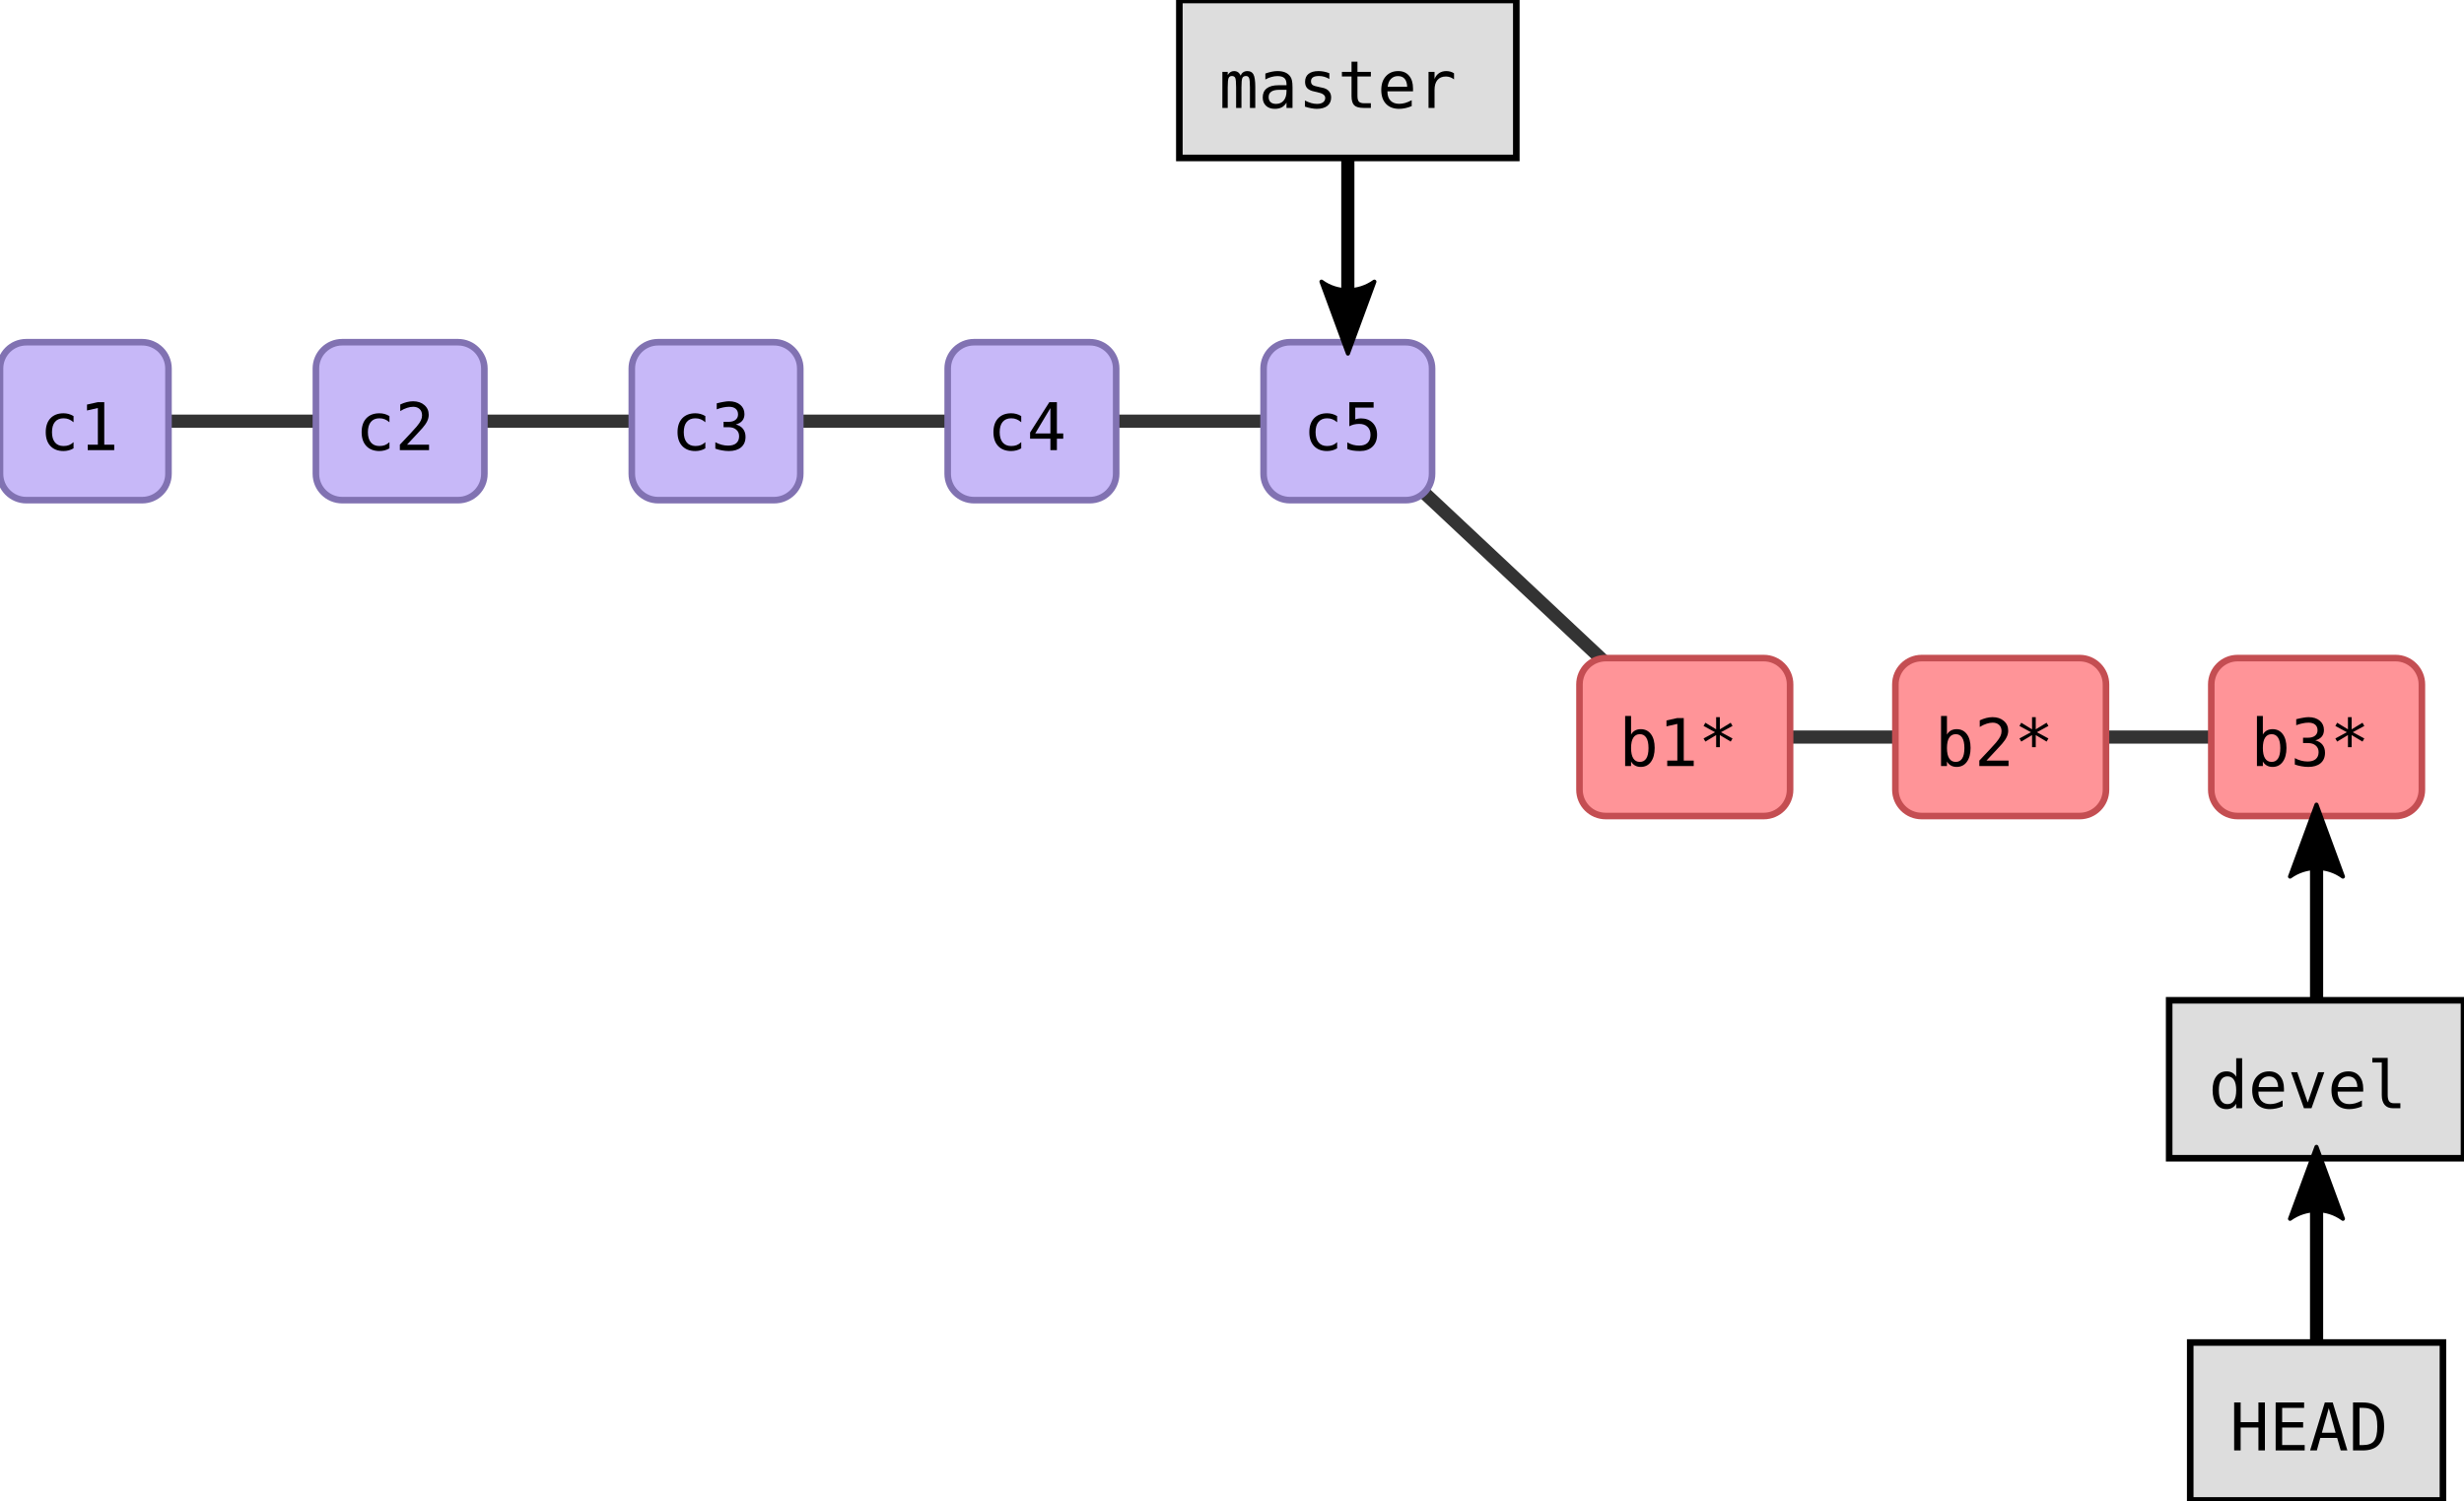
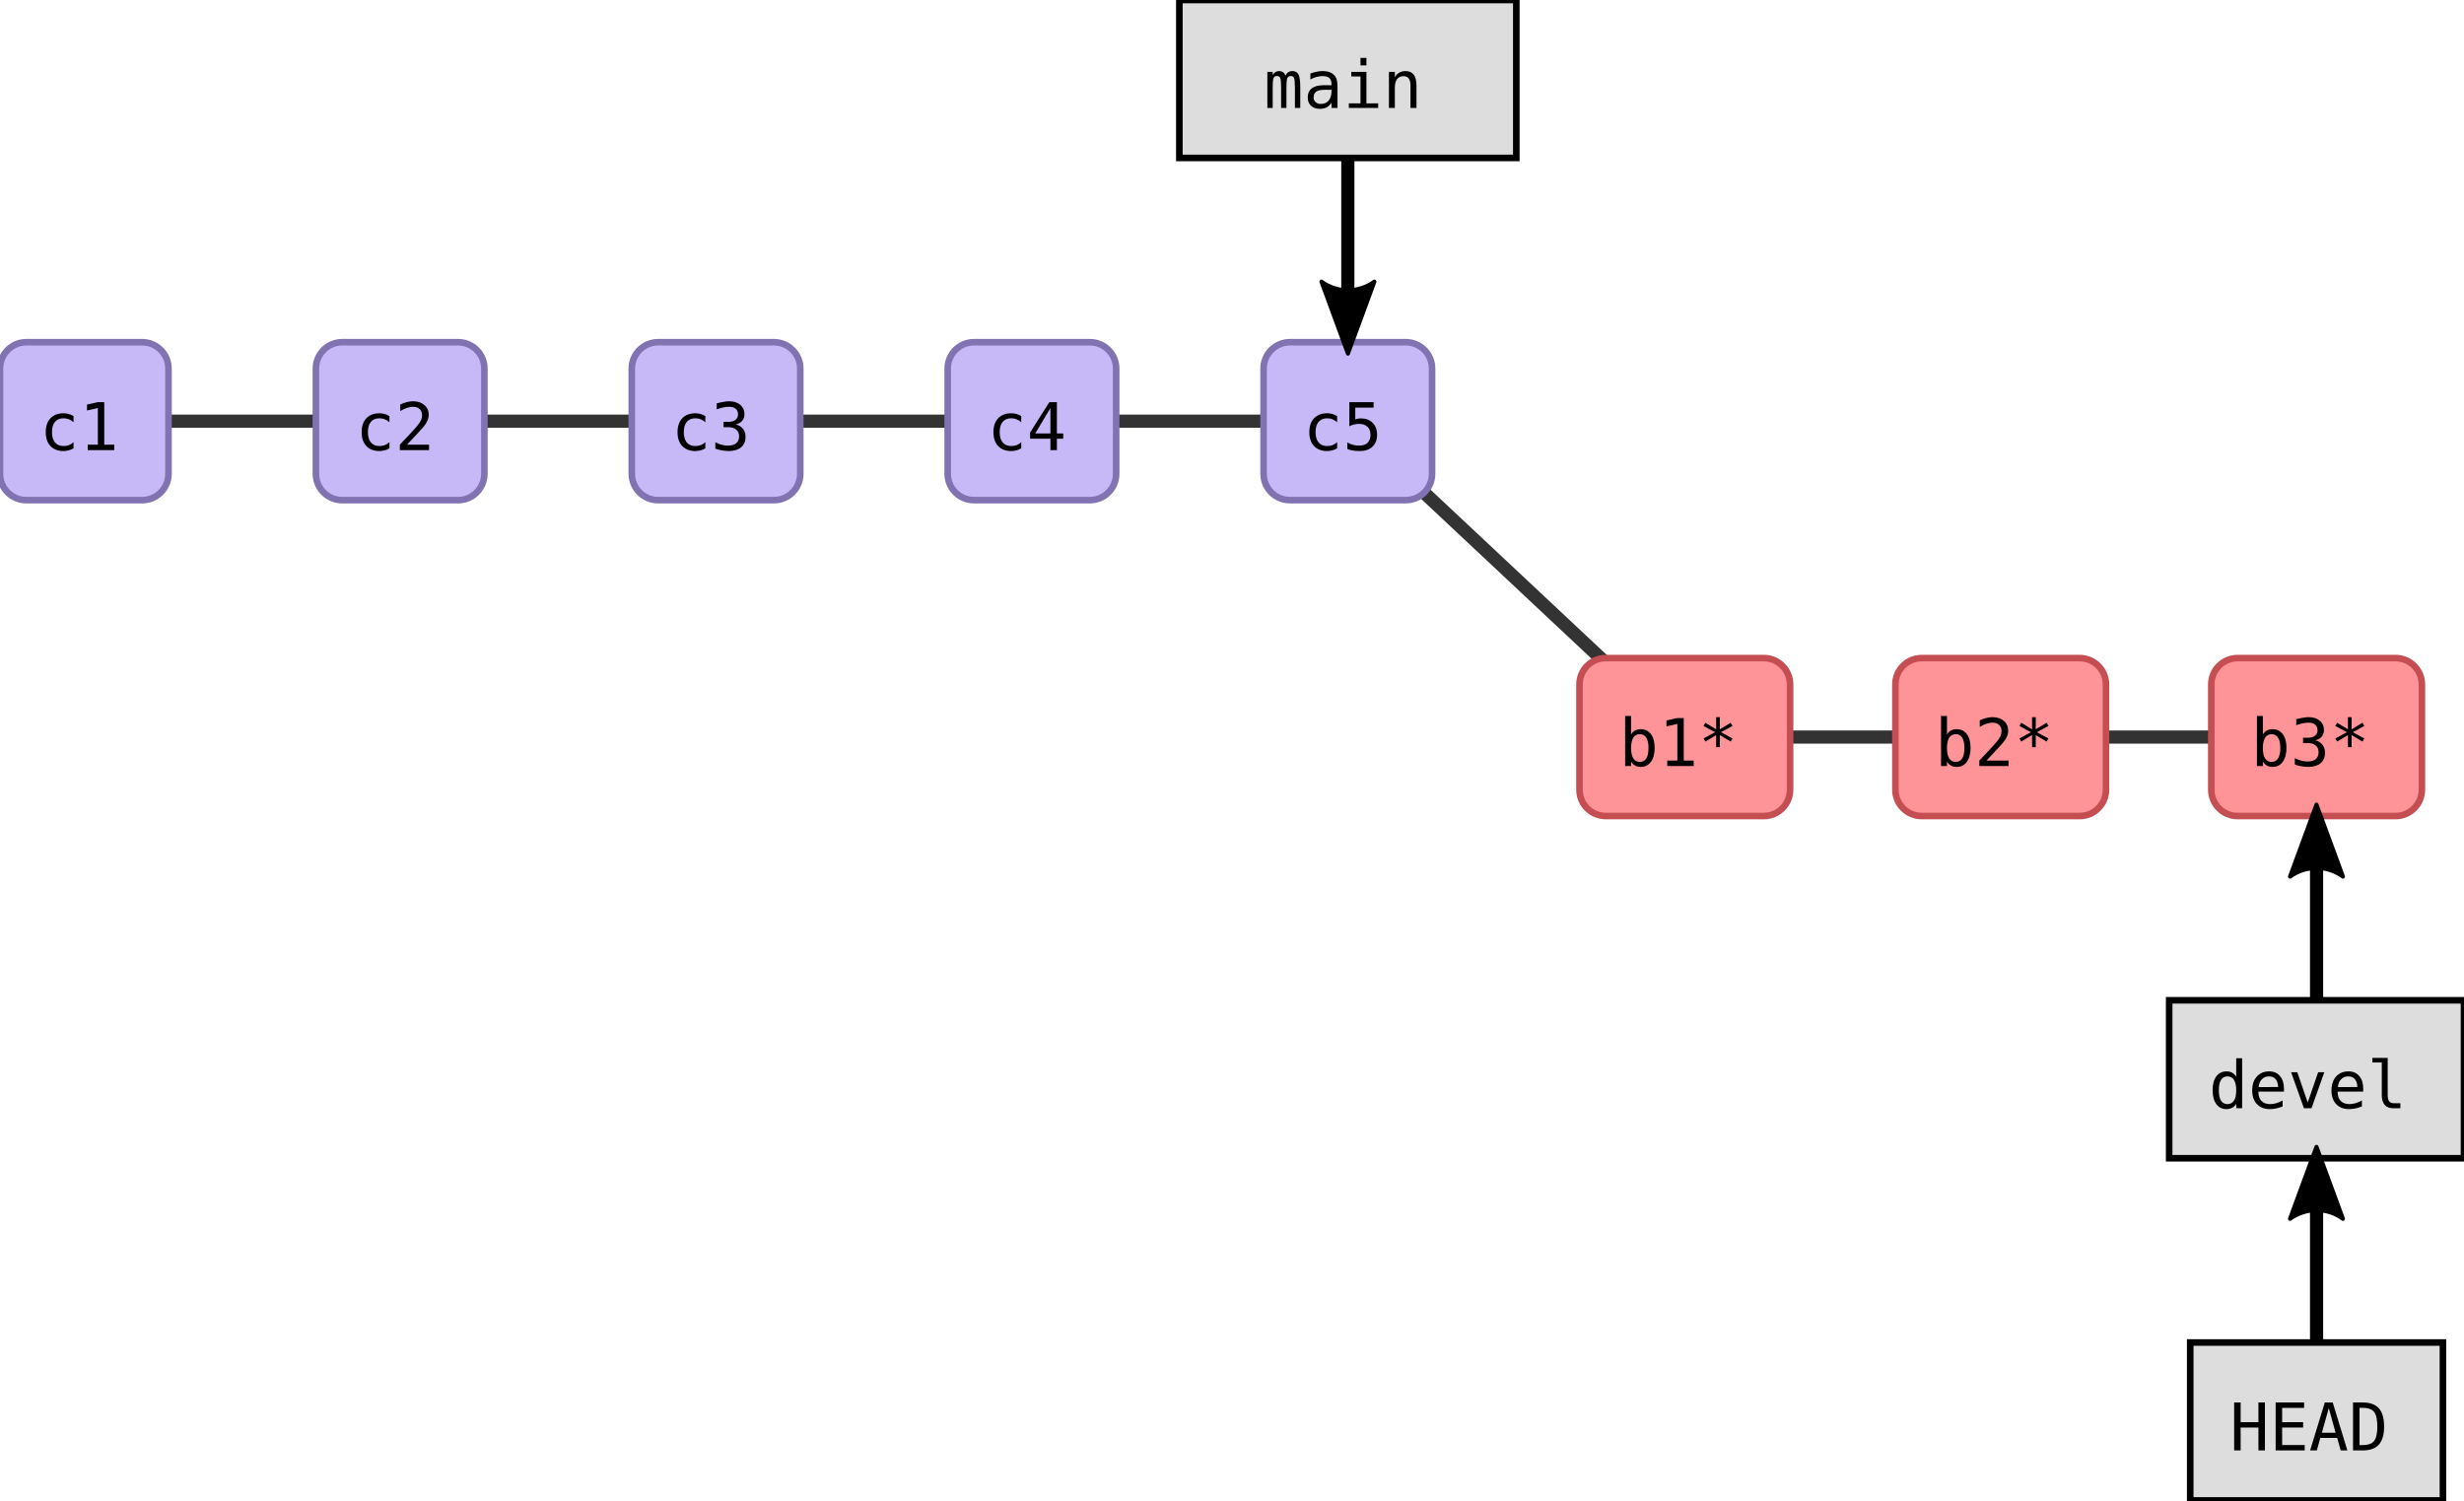
<svg xmlns="http://www.w3.org/2000/svg" width="468.0" height="285.0" id="svg2" version="1.1">
  <defs id="defs4">
    <marker orient="auto" refY="0.0" refX="0.0" id="fullmarker" style="overflow:visible;">
-       <path style="opacity:1.0;fill:#000000;stroke:#000000;fill-rule:evenodd;stroke-width:0.625;stroke-linejoin:round;" d="M 8.719,4.034 L -2.207,0.016 L 8.719,-4.002 C 6.973,-1.63 6.983,1.616 8.719,4.034 z " transform="scale(0.5) rotate(180) translate(0,0)" />
+       <path style="opacity:1.0;fill:#000000;stroke:#000000;fill-rule:evenodd;stroke-width:0.625;stroke-linejoin:round;" d="M 8.719,4.034 L -2.207,0.016 L 8.719,-4.002 C 6.973,-1.63 6.983,1.616 8.719,4.034 z " transform="scale(0.5) rotate(180) translate(0,0)" id="path7892" />
    </marker>
    <marker orient="auto" refY="0.0" refX="0.0" id="ghostmarker" style="overflow:visible;">
-       <path style="opacity:0.2;fill:#000000;stroke:#000000;fill-rule:evenodd;stroke-width:0.625;stroke-linejoin:round;" d="M 8.719,4.034 L -2.207,0.016 L 8.719,-4.002 C 6.973,-1.63 6.983,1.616 8.719,4.034 z " transform="scale(0.5) rotate(180) translate(0,0)" />
+       <path style="opacity:0.2;fill:#000000;stroke:#000000;fill-rule:evenodd;stroke-width:0.625;stroke-linejoin:round;" d="M 8.719,4.034 L -2.207,0.016 L 8.719,-4.002 C 6.973,-1.63 6.983,1.616 8.719,4.034 z " transform="scale(0.5) rotate(180) translate(0,0)" id="path7895" />
    </marker>
  </defs>
  <g transform="translate(-0.0,65.0) rotate(0)" id="layer1">
-     <line x1="136.0" y1="15.0" x2="196.0" y2="15.0" style="stroke:#000000;                         stroke-width:2.5;                         stroke-opacity:0.8" />
-     <line x1="316.0" y1="75.0" x2="380.0" y2="75.0" style="stroke:#000000;                         stroke-width:2.5;                         stroke-opacity:0.8" />
-     <line x1="16.0" y1="15.0" x2="76.0" y2="15.0" style="stroke:#000000;                         stroke-width:2.5;                         stroke-opacity:0.8" />
-     <line x1="376.0" y1="75.0" x2="440.0" y2="75.0" style="stroke:#000000;                         stroke-width:2.5;                         stroke-opacity:0.8" />
-     <line x1="256.0" y1="15.0" x2="320.0" y2="75.0" style="stroke:#000000;                         stroke-width:2.5;                         stroke-opacity:0.8" />
-     <line x1="196.0" y1="15.0" x2="256.0" y2="15.0" style="stroke:#000000;                         stroke-width:2.5;                         stroke-opacity:0.8" />
-     <line x1="76.0" y1="15.0" x2="136.0" y2="15.0" style="stroke:#000000;                         stroke-width:2.5;                         stroke-opacity:0.8" />
-     <rect style="fill:#c7b8f8;                         stroke:#8172B2;                         stroke-width:1.25;                         stroke-miterlimit:4;                         stroke-opacity:1.0;                         stroke-dasharray:none" width="32.0" height="30.0" x="120.0" y="0.0" ry="5.0" />
-     <text style="font-size:12.5px;                         font-style:normal;                         font-weight:normal;                         line-height:125%%;                         letter-spacing:0px;                         word-spacing:0px;                         fill:#000000;                         fill-opacity:1.0;                         stroke:none;                         font-family:DejaVu Sans Mono" x="127.5" y="20.5">c3</text>
-     <rect style="fill:#ff9498;                         stroke:#C44E52;                         stroke-width:1.25;                         stroke-miterlimit:4;                         stroke-opacity:1.0;                         stroke-dasharray:none" width="40.0" height="30.0" x="300.0" y="60.0" ry="5.0" />
-     <text style="font-size:12.5px;                         font-style:normal;                         font-weight:normal;                         line-height:125%%;                         letter-spacing:0px;                         word-spacing:0px;                         fill:#000000;                         fill-opacity:1.0;                         stroke:none;                         font-family:DejaVu Sans Mono" x="307.5" y="80.5">b1*</text>
-     <rect style="fill:#c7b8f8;                         stroke:#8172B2;                         stroke-width:1.25;                         stroke-miterlimit:4;                         stroke-opacity:1.0;                         stroke-dasharray:none" width="32.0" height="30.0" x="0.0" y="0.0" ry="5.0" />
-     <text style="font-size:12.5px;                         font-style:normal;                         font-weight:normal;                         line-height:125%%;                         letter-spacing:0px;                         word-spacing:0px;                         fill:#000000;                         fill-opacity:1.0;                         stroke:none;                         font-family:DejaVu Sans Mono" x="7.5" y="20.5">c1</text>
-     <rect style="fill:#ff9498;                         stroke:#C44E52;                         stroke-width:1.25;                         stroke-miterlimit:4;                         stroke-opacity:1.0;                         stroke-dasharray:none" width="40.0" height="30.0" x="360.0" y="60.0" ry="5.0" />
-     <text style="font-size:12.5px;                         font-style:normal;                         font-weight:normal;                         line-height:125%%;                         letter-spacing:0px;                         word-spacing:0px;                         fill:#000000;                         fill-opacity:1.0;                         stroke:none;                         font-family:DejaVu Sans Mono" x="367.5" y="80.5">b2*</text>
-     <rect style="fill:#c7b8f8;                         stroke:#8172B2;                         stroke-width:1.25;                         stroke-miterlimit:4;                         stroke-opacity:1.0;                         stroke-dasharray:none" width="32.0" height="30.0" x="240.0" y="0.0" ry="5.0" />
-     <text style="font-size:12.5px;                         font-style:normal;                         font-weight:normal;                         line-height:125%%;                         letter-spacing:0px;                         word-spacing:0px;                         fill:#000000;                         fill-opacity:1.0;                         stroke:none;                         font-family:DejaVu Sans Mono" x="247.5" y="20.5">c5</text>
-     <rect style="fill:#ff9498;                         stroke:#C44E52;                         stroke-width:1.25;                         stroke-miterlimit:4;                         stroke-opacity:1.0;                         stroke-dasharray:none" width="40.0" height="30.0" x="420.0" y="60.0" ry="5.0" />
-     <text style="font-size:12.5px;                         font-style:normal;                         font-weight:normal;                         line-height:125%%;                         letter-spacing:0px;                         word-spacing:0px;                         fill:#000000;                         fill-opacity:1.0;                         stroke:none;                         font-family:DejaVu Sans Mono" x="427.5" y="80.5">b3*</text>
-     <rect style="fill:#c7b8f8;                         stroke:#8172B2;                         stroke-width:1.25;                         stroke-miterlimit:4;                         stroke-opacity:1.0;                         stroke-dasharray:none" width="32.0" height="30.0" x="180.0" y="0.0" ry="5.0" />
-     <text style="font-size:12.5px;                         font-style:normal;                         font-weight:normal;                         line-height:125%%;                         letter-spacing:0px;                         word-spacing:0px;                         fill:#000000;                         fill-opacity:1.0;                         stroke:none;                         font-family:DejaVu Sans Mono" x="187.5" y="20.5">c4</text>
-     <rect style="fill:#c7b8f8;                         stroke:#8172B2;                         stroke-width:1.25;                         stroke-miterlimit:4;                         stroke-opacity:1.0;                         stroke-dasharray:none" width="32.0" height="30.0" x="60.0" y="0.0" ry="5.0" />
-     <text style="font-size:12.5px;                         font-style:normal;                         font-weight:normal;                         line-height:125%%;                         letter-spacing:0px;                         word-spacing:0px;                         fill:#000000;                         fill-opacity:1.0;                         stroke:none;                         font-family:DejaVu Sans Mono" x="67.5" y="20.5">c2</text>
-     <path style="fill:none;                  stroke:#000000;                  stroke-width:2.5;                  stroke-linecap:butt;                  stroke-linejoin:miter;                  stroke-opacity:1.0;                  marker-end:url(#fullmarker);                  stroke-miterlimit:4;                  stroke-dasharray:none" d="M 440.0,140.0 440.0,90.6" />
-     <rect style="fill:#dddddd;                         stroke:#000000;                         stroke-width:1.25;                         stroke-miterlimit:4;                         stroke-opacity:1.0;                         stroke-dasharray:none" width="56.0" height="30.0" x="412.0" y="125.0" ry="0.0" />
-     <text style="font-size:12.5px;                         font-style:normal;                         font-weight:normal;                         line-height:125%%;                         letter-spacing:0px;                         word-spacing:0px;                         fill:#000000;                         fill-opacity:1.0;                         stroke:none;                         font-family:DejaVu Sans Mono" x="419.5" y="145.5">devel</text>
-     <path style="fill:none;                  stroke:#000000;                  stroke-width:2.5;                  stroke-linecap:butt;                  stroke-linejoin:miter;                  stroke-opacity:1.0;                  marker-end:url(#fullmarker);                  stroke-miterlimit:4;                  stroke-dasharray:none" d="M 440.0,205.0 440.0,155.6" />
-     <rect style="fill:#dddddd;                         stroke:#000000;                         stroke-width:1.25;                         stroke-miterlimit:4;                         stroke-opacity:1.0;                         stroke-dasharray:none" width="48.0" height="30.0" x="416.0" y="190.0" ry="0.0" />
-     <text style="font-size:12.5px;                         font-style:normal;                         font-weight:normal;                         line-height:125%%;                         letter-spacing:0px;                         word-spacing:0px;                         fill:#000000;                         fill-opacity:1.0;                         stroke:none;                         font-family:DejaVu Sans Mono" x="423.5" y="210.5">HEAD</text>
-     <path style="fill:none;                  stroke:#000000;                  stroke-width:2.5;                  stroke-linecap:butt;                  stroke-linejoin:miter;                  stroke-opacity:1.0;                  marker-end:url(#fullmarker);                  stroke-miterlimit:4;                  stroke-dasharray:none" d="M 256.0,-50.0 256.0,-0.6" />
-     <rect style="fill:#dddddd;                         stroke:#000000;                         stroke-width:1.25;                         stroke-miterlimit:4;                         stroke-opacity:1.0;                         stroke-dasharray:none" width="64.0" height="30.0" x="224.0" y="-65.0" ry="0.0" />
-     <text style="font-size:12.5px;                         font-style:normal;                         font-weight:normal;                         line-height:125%%;                         letter-spacing:0px;                         word-spacing:0px;                         fill:#000000;                         fill-opacity:1.0;                         stroke:none;                         font-family:DejaVu Sans Mono" x="231.5" y="-44.5">master</text>
+     <line x1="136.0" y1="15.0" x2="196.0" y2="15.0" style="stroke:#000000;                         stroke-width:2.5;                         stroke-opacity:0.8" id="line7899" />
+     <line x1="316.0" y1="75.0" x2="380.0" y2="75.0" style="stroke:#000000;                         stroke-width:2.5;                         stroke-opacity:0.8" id="line7901" />
+     <line x1="16.0" y1="15.0" x2="76.0" y2="15.0" style="stroke:#000000;                         stroke-width:2.5;                         stroke-opacity:0.8" id="line7903" />
+     <line x1="376.0" y1="75.0" x2="440.0" y2="75.0" style="stroke:#000000;                         stroke-width:2.5;                         stroke-opacity:0.8" id="line7905" />
+     <line x1="256.0" y1="15.0" x2="320.0" y2="75.0" style="stroke:#000000;                         stroke-width:2.5;                         stroke-opacity:0.8" id="line7907" />
+     <line x1="196.0" y1="15.0" x2="256.0" y2="15.0" style="stroke:#000000;                         stroke-width:2.5;                         stroke-opacity:0.8" id="line7909" />
+     <line x1="76.0" y1="15.0" x2="136.0" y2="15.0" style="stroke:#000000;                         stroke-width:2.5;                         stroke-opacity:0.8" id="line7911" />
+     <rect style="fill:#c7b8f8;                         stroke:#8172B2;                         stroke-width:1.25;                         stroke-miterlimit:4;                         stroke-opacity:1.0;                         stroke-dasharray:none" width="32.0" height="30.0" x="120.0" y="0.0" ry="5.0" id="rect7913" />
+     <text style="font-style:normal;font-weight:normal;font-size:12.5px;line-height:0%;font-family:'DejaVu Sans Mono';letter-spacing:0px;word-spacing:0px;fill:#000000;fill-opacity:1;stroke:none" x="127.5" y="20.5" id="text7915">c3</text>
+     <rect style="fill:#ff9498;                         stroke:#C44E52;                         stroke-width:1.25;                         stroke-miterlimit:4;                         stroke-opacity:1.0;                         stroke-dasharray:none" width="40.0" height="30.0" x="300.0" y="60.0" ry="5.0" id="rect7917" />
+     <text style="font-style:normal;font-weight:normal;font-size:12.5px;line-height:0%;font-family:'DejaVu Sans Mono';letter-spacing:0px;word-spacing:0px;fill:#000000;fill-opacity:1;stroke:none" x="307.5" y="80.5" id="text7919">b1*</text>
+     <rect style="fill:#c7b8f8;                         stroke:#8172B2;                         stroke-width:1.25;                         stroke-miterlimit:4;                         stroke-opacity:1.0;                         stroke-dasharray:none" width="32.0" height="30.0" x="0.0" y="0.0" ry="5.0" id="rect7921" />
+     <text style="font-style:normal;font-weight:normal;font-size:12.5px;line-height:0%;font-family:'DejaVu Sans Mono';letter-spacing:0px;word-spacing:0px;fill:#000000;fill-opacity:1;stroke:none" x="7.5" y="20.5" id="text7923">c1</text>
+     <rect style="fill:#ff9498;                         stroke:#C44E52;                         stroke-width:1.25;                         stroke-miterlimit:4;                         stroke-opacity:1.0;                         stroke-dasharray:none" width="40.0" height="30.0" x="360.0" y="60.0" ry="5.0" id="rect7925" />
+     <text style="font-style:normal;font-weight:normal;font-size:12.5px;line-height:0%;font-family:'DejaVu Sans Mono';letter-spacing:0px;word-spacing:0px;fill:#000000;fill-opacity:1;stroke:none" x="367.5" y="80.5" id="text7927">b2*</text>
+     <rect style="fill:#c7b8f8;                         stroke:#8172B2;                         stroke-width:1.25;                         stroke-miterlimit:4;                         stroke-opacity:1.0;                         stroke-dasharray:none" width="32.0" height="30.0" x="240.0" y="0.0" ry="5.0" id="rect7929" />
+     <text style="font-style:normal;font-weight:normal;font-size:12.5px;line-height:0%;font-family:'DejaVu Sans Mono';letter-spacing:0px;word-spacing:0px;fill:#000000;fill-opacity:1;stroke:none" x="247.5" y="20.5" id="text7931">c5</text>
+     <rect style="fill:#ff9498;                         stroke:#C44E52;                         stroke-width:1.25;                         stroke-miterlimit:4;                         stroke-opacity:1.0;                         stroke-dasharray:none" width="40.0" height="30.0" x="420.0" y="60.0" ry="5.0" id="rect7933" />
+     <text style="font-style:normal;font-weight:normal;font-size:12.5px;line-height:0%;font-family:'DejaVu Sans Mono';letter-spacing:0px;word-spacing:0px;fill:#000000;fill-opacity:1;stroke:none" x="427.5" y="80.5" id="text7935">b3*</text>
+     <rect style="fill:#c7b8f8;                         stroke:#8172B2;                         stroke-width:1.25;                         stroke-miterlimit:4;                         stroke-opacity:1.0;                         stroke-dasharray:none" width="32.0" height="30.0" x="180.0" y="0.0" ry="5.0" id="rect7937" />
+     <text style="font-style:normal;font-weight:normal;font-size:12.5px;line-height:0%;font-family:'DejaVu Sans Mono';letter-spacing:0px;word-spacing:0px;fill:#000000;fill-opacity:1;stroke:none" x="187.5" y="20.5" id="text7939">c4</text>
+     <rect style="fill:#c7b8f8;                         stroke:#8172B2;                         stroke-width:1.25;                         stroke-miterlimit:4;                         stroke-opacity:1.0;                         stroke-dasharray:none" width="32.0" height="30.0" x="60.0" y="0.0" ry="5.0" id="rect7941" />
+     <text style="font-style:normal;font-weight:normal;font-size:12.5px;line-height:0%;font-family:'DejaVu Sans Mono';letter-spacing:0px;word-spacing:0px;fill:#000000;fill-opacity:1;stroke:none" x="67.5" y="20.5" id="text7943">c2</text>
+     <path style="fill:none;                  stroke:#000000;                  stroke-width:2.5;                  stroke-linecap:butt;                  stroke-linejoin:miter;                  stroke-opacity:1.0;                  marker-end:url(#fullmarker);                  stroke-miterlimit:4;                  stroke-dasharray:none" d="M 440.0,140.0 440.0,90.6" id="path7945" />
+     <rect style="fill:#dddddd;                         stroke:#000000;                         stroke-width:1.25;                         stroke-miterlimit:4;                         stroke-opacity:1.0;                         stroke-dasharray:none" width="56.0" height="30.0" x="412.0" y="125.0" ry="0.0" id="rect7947" />
+     <text style="font-style:normal;font-weight:normal;font-size:12.5px;line-height:0%;font-family:'DejaVu Sans Mono';letter-spacing:0px;word-spacing:0px;fill:#000000;fill-opacity:1;stroke:none" x="419.5" y="145.5" id="text7949">devel</text>
+     <path style="fill:none;                  stroke:#000000;                  stroke-width:2.5;                  stroke-linecap:butt;                  stroke-linejoin:miter;                  stroke-opacity:1.0;                  marker-end:url(#fullmarker);                  stroke-miterlimit:4;                  stroke-dasharray:none" d="M 440.0,205.0 440.0,155.6" id="path7951" />
+     <rect style="fill:#dddddd;                         stroke:#000000;                         stroke-width:1.25;                         stroke-miterlimit:4;                         stroke-opacity:1.0;                         stroke-dasharray:none" width="48.0" height="30.0" x="416.0" y="190.0" ry="0.0" id="rect7953" />
+     <text style="font-style:normal;font-weight:normal;font-size:12.5px;line-height:0%;font-family:'DejaVu Sans Mono';letter-spacing:0px;word-spacing:0px;fill:#000000;fill-opacity:1;stroke:none" x="423.5" y="210.5" id="text7955">HEAD</text>
+     <path style="fill:none;                  stroke:#000000;                  stroke-width:2.5;                  stroke-linecap:butt;                  stroke-linejoin:miter;                  stroke-opacity:1.0;                  marker-end:url(#fullmarker);                  stroke-miterlimit:4;                  stroke-dasharray:none" d="M 256.0,-50.0 256.0,-0.6" id="path7957" />
+     <rect style="fill:#dddddd;                         stroke:#000000;                         stroke-width:1.25;                         stroke-miterlimit:4;                         stroke-opacity:1.0;                         stroke-dasharray:none" width="64.0" height="30.0" x="224.0" y="-65.0" ry="0.0" id="rect7959" />
+     <text style="font-style:normal;font-variant:normal;font-weight:normal;font-stretch:normal;font-size:12.5px;line-height:0%;font-family:'DejaVu Sans Mono';-inkscape-font-specification:'DejaVu Sans Mono, Normal';font-variant-ligatures:normal;font-variant-caps:normal;font-variant-numeric:normal;font-variant-east-asian:normal;letter-spacing:0px;word-spacing:0px;fill:#000000;fill-opacity:1;stroke:none" x="240.042" y="-44.5" id="text7961">
+       <tspan id="tspan7967" x="240.042" y="-44.5">main</tspan>
+     </text>
  </g>
</svg>
